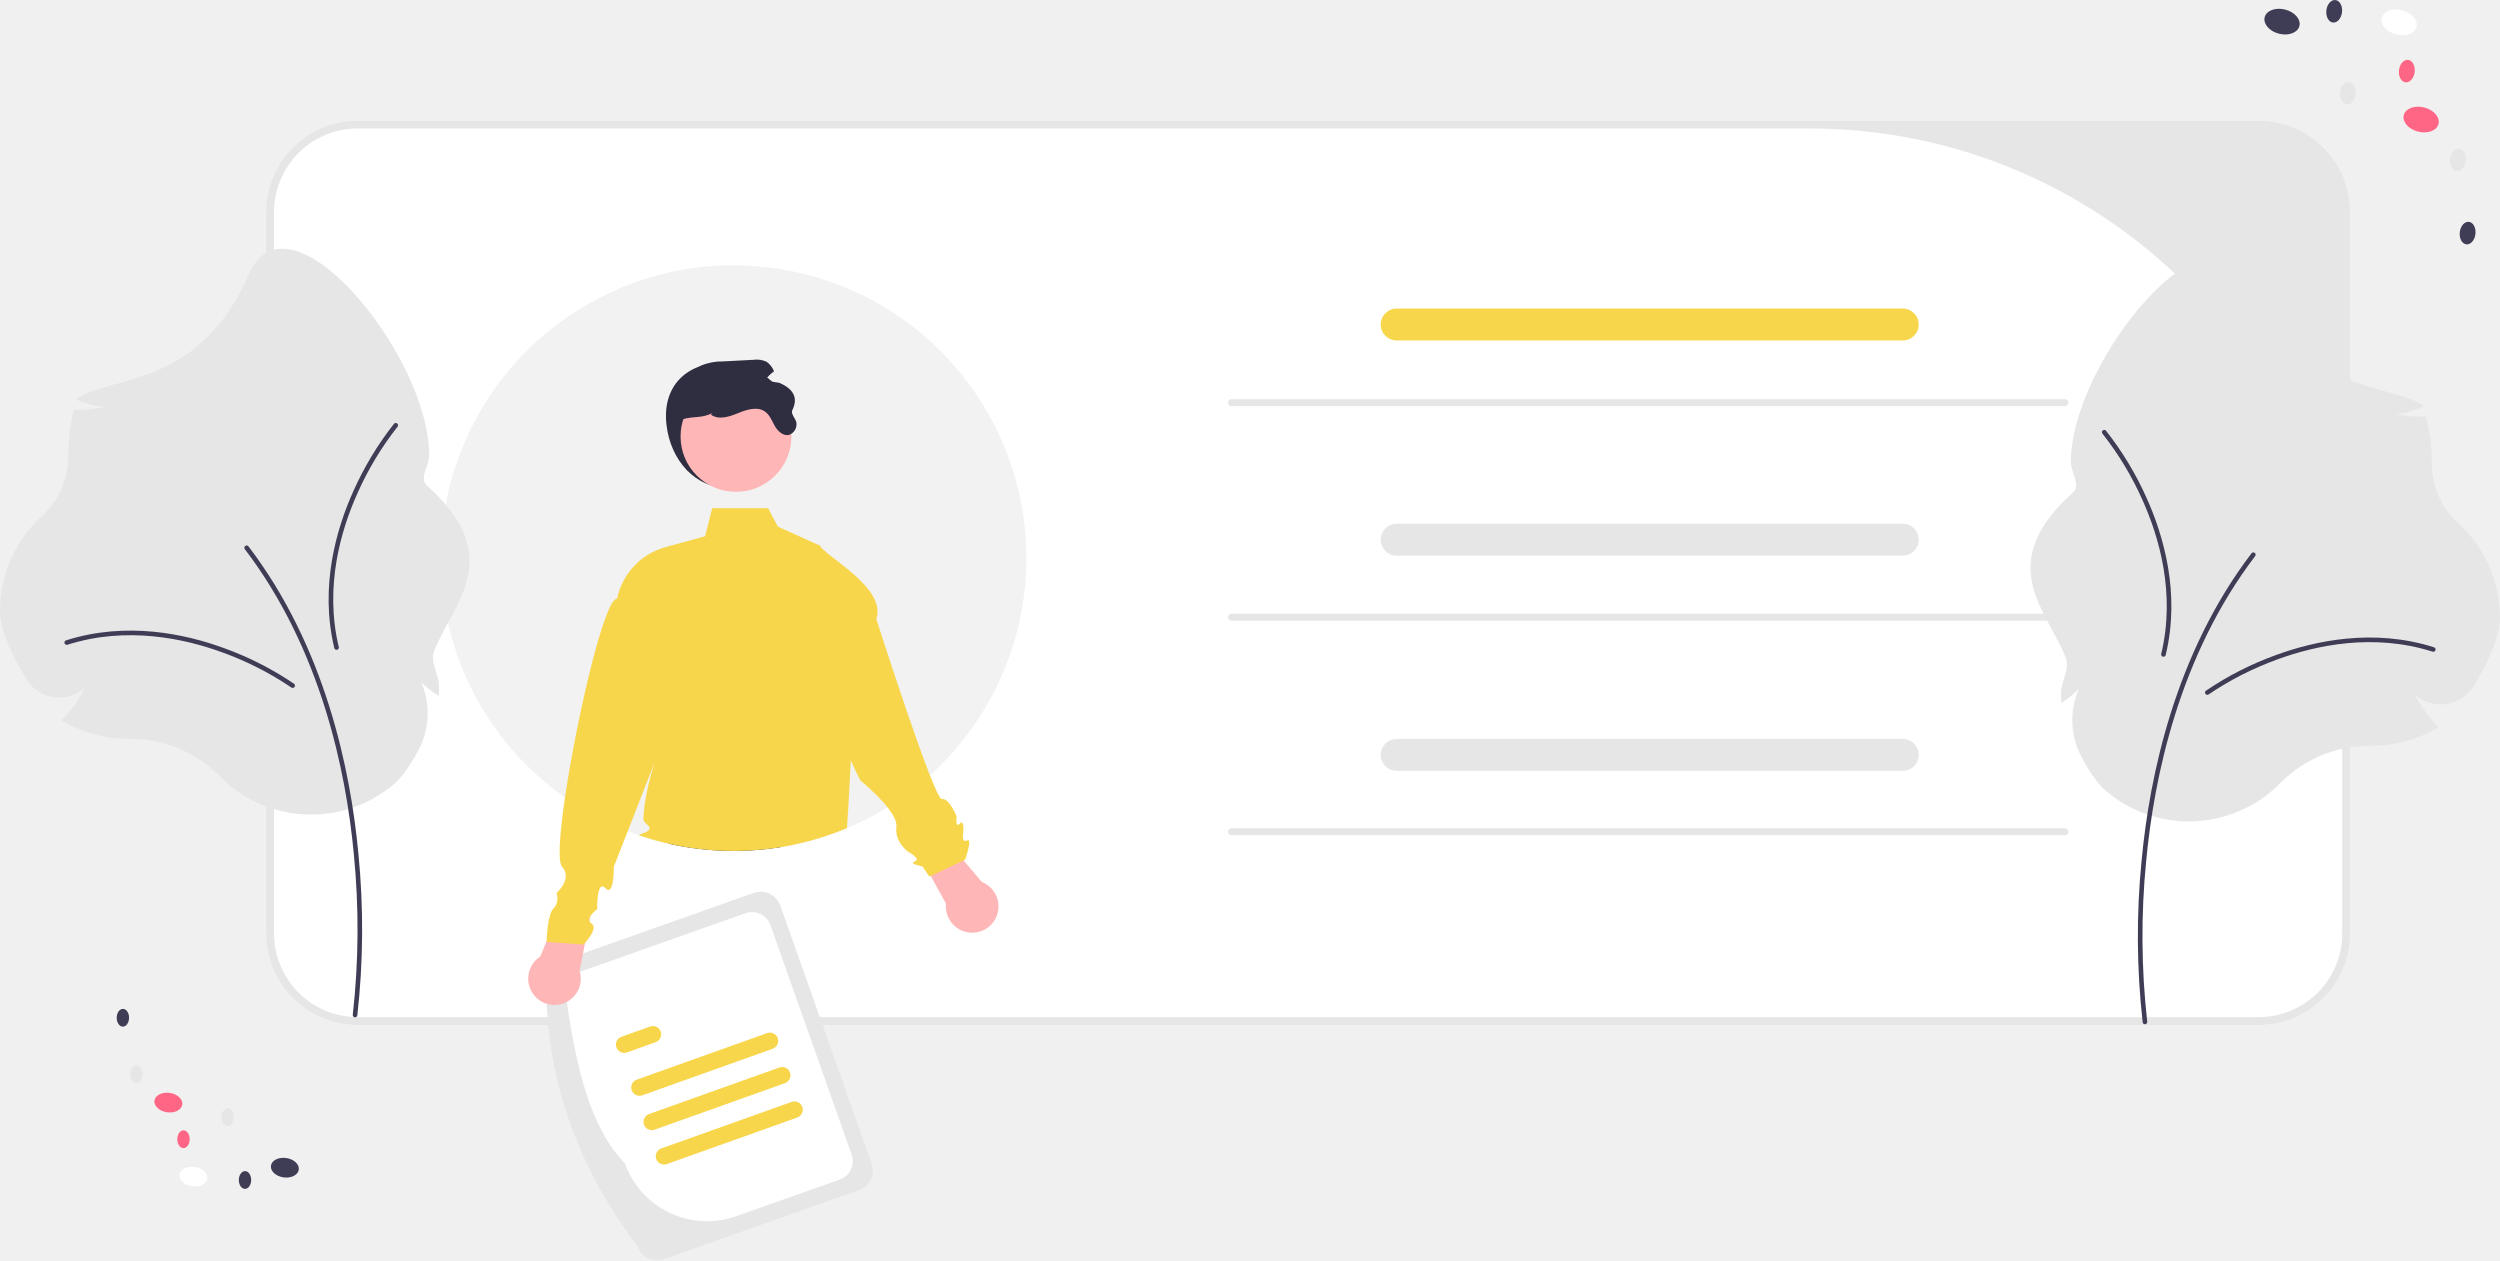
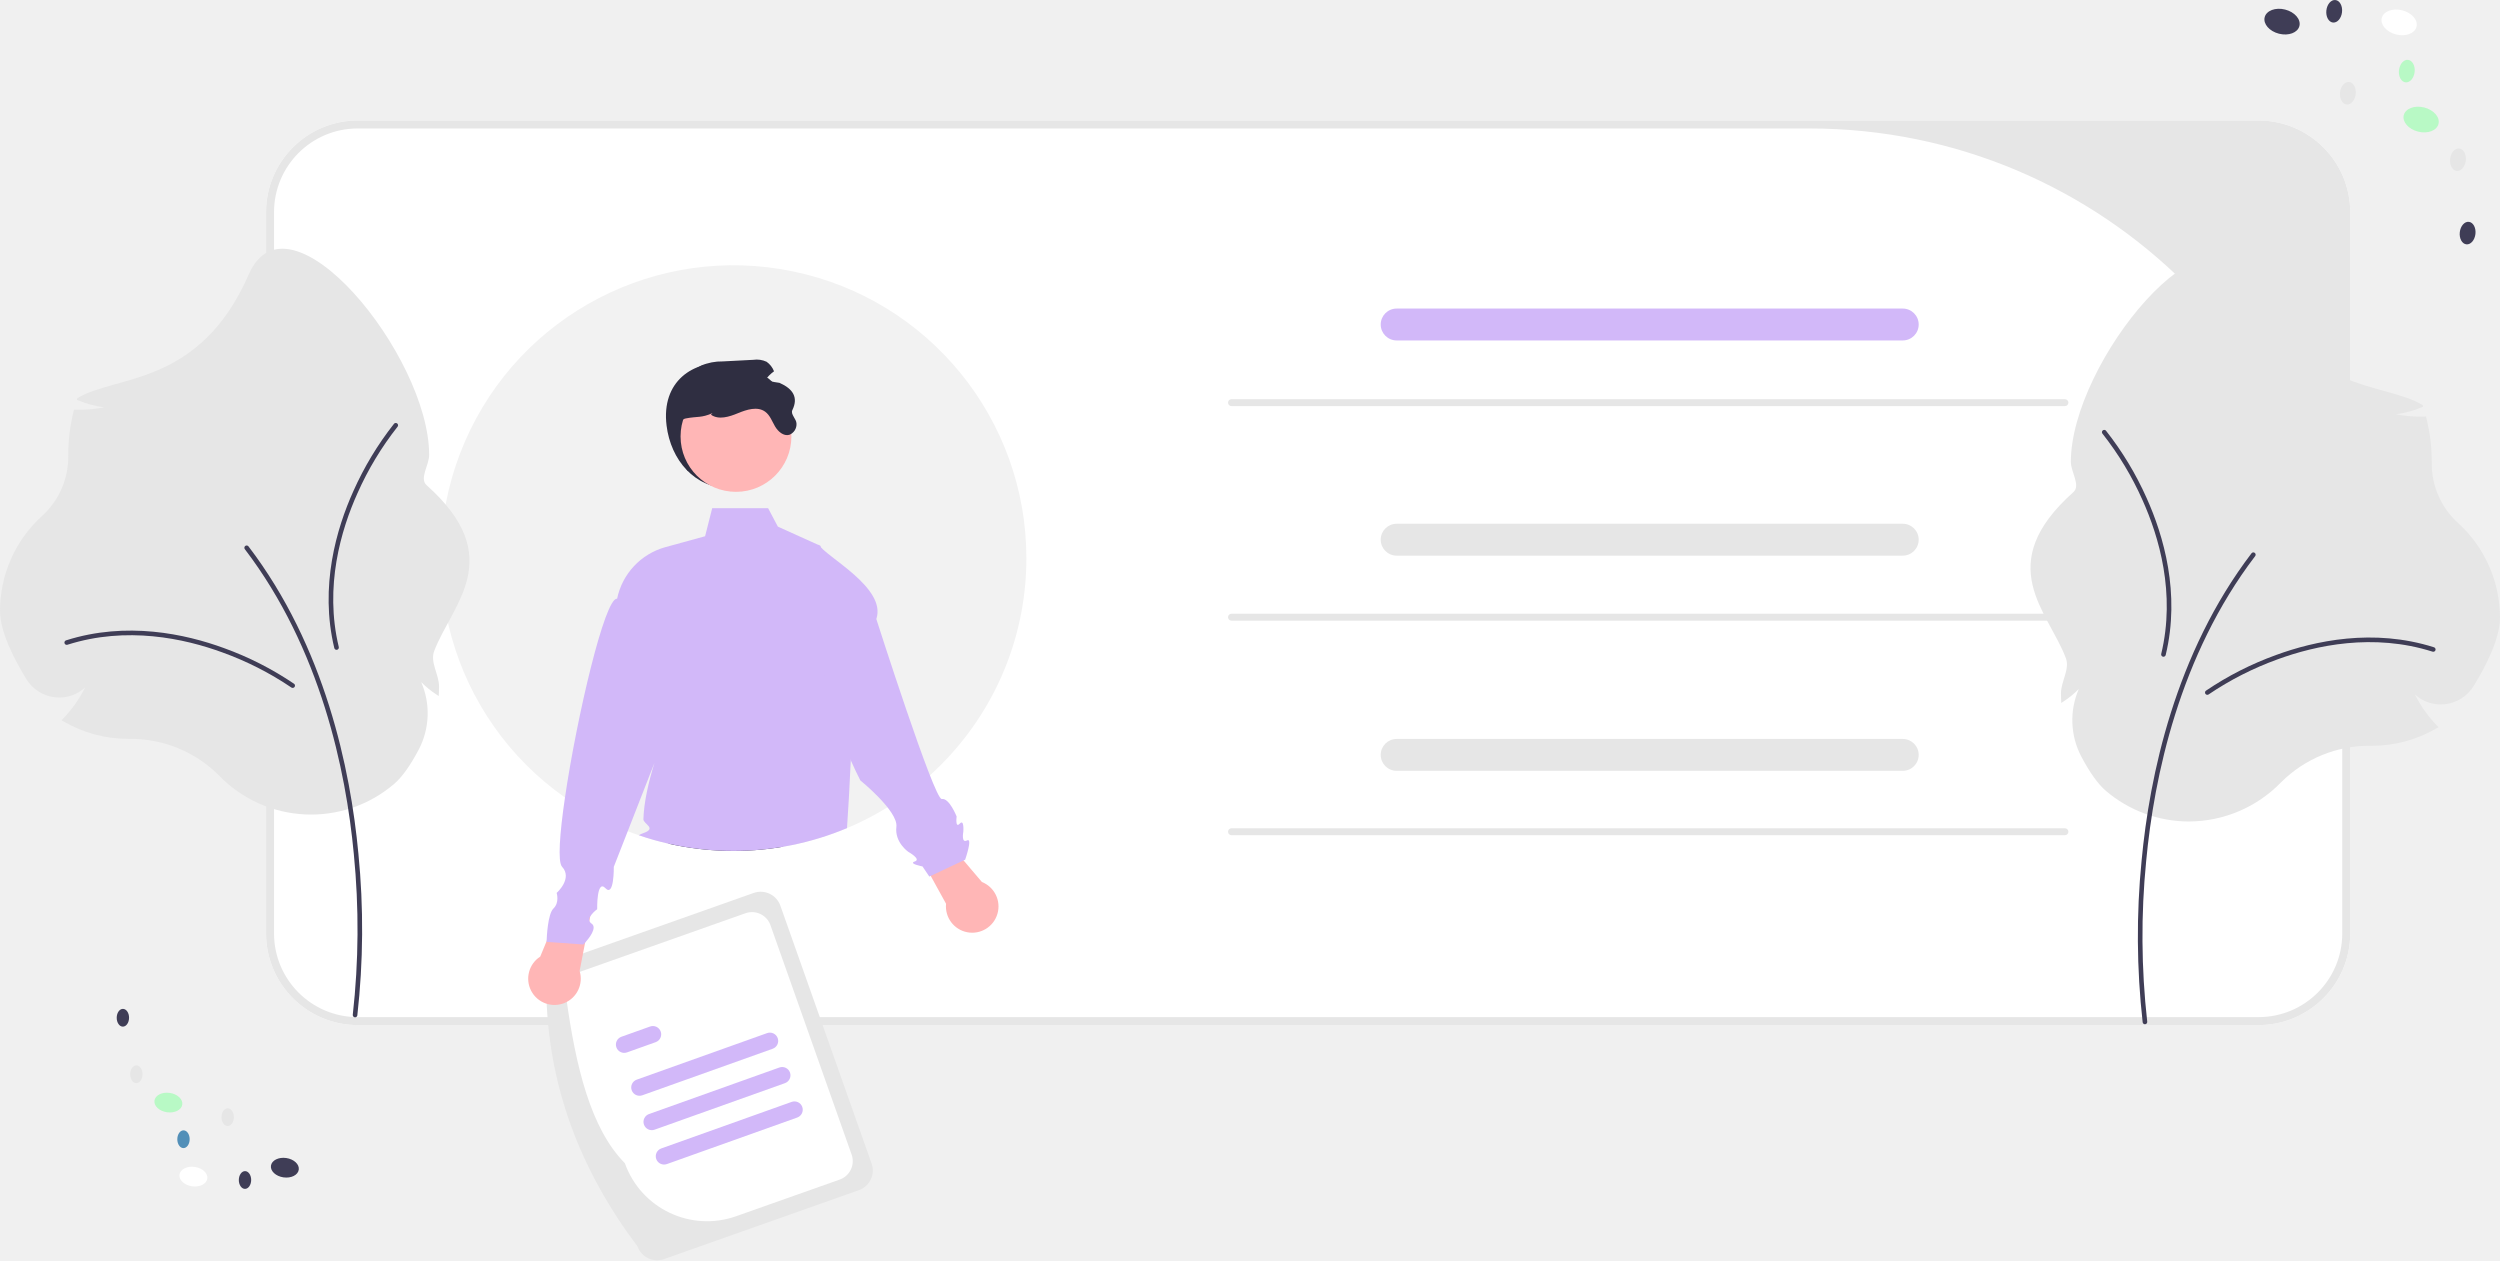
<svg xmlns="http://www.w3.org/2000/svg" data-name="Layer 1" width="722.452" height="364.196" viewBox="0 0 722.452 364.196">
  <path d="M891.457,564.133H342.148a26.516,26.516,0,0,1-26.487-26.487V329.208a26.517,26.517,0,0,1,26.487-26.487h549.309a26.517,26.517,0,0,1,26.487,26.487V537.646A26.516,26.516,0,0,1,891.457,564.133Z" transform="translate(-238.774 -267.9018)" fill="#fff" />
  <path d="M891.457,564.133H342.148a26.516,26.516,0,0,1-26.487-26.487V329.208a26.517,26.517,0,0,1,26.487-26.487h549.309a26.517,26.517,0,0,1,26.487,26.487V537.646A26.516,26.516,0,0,1,891.457,564.133ZM342.148,305.025a24.183,24.183,0,0,0-24.183,24.183V537.646a24.183,24.183,0,0,0,24.183,24.183h549.309a24.183,24.183,0,0,0,24.183-24.183V459.054A154.029,154.029,0,0,0,761.612,305.025Z" transform="translate(-238.774 -267.9018)" fill="#e6e6e6" />
  <ellipse cx="294.666" cy="607.921" rx="2.825" ry="4.061" transform="translate(-588.1214 544.0862) rotate(-81.72174)" fill="#fff" />
  <ellipse cx="321.092" cy="605.343" rx="2.825" ry="4.061" transform="translate(-562.9488 568.0293) rotate(-81.72174)" fill="#3f3d56" />
-   <ellipse cx="287.43" cy="586.528" rx="2.825" ry="4.061" transform="translate(-573.1449 518.6121) rotate(-81.72174)" fill="#ff6584" />
+   <ellipse cx="287.43" cy="586.528" rx="2.825" ry="4.061" transform="translate(-573.1449 518.6121) rotate(-81.72174)" fill="#B8F9C5" />
  <ellipse cx="278.18" cy="578.336" rx="2.567" ry="1.785" transform="translate(-541.0162 584.2334) rotate(-89.56675)" fill="#e6e6e6" />
  <ellipse cx="274.286" cy="562.013" rx="2.567" ry="1.785" transform="translate(-528.5589 564.1406) rotate(-89.56675)" fill="#3f3d56" />
  <ellipse cx="304.567" cy="590.74" rx="2.567" ry="1.785" transform="translate(-527.2322 622.9296) rotate(-89.56675)" fill="#e6e6e6" />
-   <ellipse cx="291.797" cy="597.115" rx="2.567" ry="1.785" transform="translate(-546.2814 616.4876) rotate(-89.56675)" fill="#ff6584" />
+   <ellipse cx="291.797" cy="597.115" rx="2.567" ry="1.785" transform="translate(-546.2814 616.4876) rotate(-89.56675)" fill="#528FB8" />
  <ellipse cx="309.574" cy="608.9" rx="2.567" ry="1.785" transform="translate(-540.4235 645.9587) rotate(-89.56675)" fill="#3f3d56" />
  <ellipse cx="932.083" cy="274.371" rx="3.601" ry="5.177" transform="translate(198.3725 842.589) rotate(-75.77932)" fill="#fff" />
  <ellipse cx="898.239" cy="274.153" rx="3.601" ry="5.177" transform="translate(173.0543 809.6178) rotate(-75.77932)" fill="#3f3d56" />
-   <ellipse cx="938.434" cy="302.45" rx="3.601" ry="5.177" transform="translate(175.9452 869.9261) rotate(-75.77932)" fill="#ff6584" />
+   <ellipse cx="938.434" cy="302.45" rx="3.601" ry="5.177" transform="translate(175.9452 869.9261) rotate(-75.77932)" fill="#B8F9C5" />
  <ellipse cx="949.079" cy="314.056" rx="3.272" ry="2.276" transform="translate(292.7992 954.4889) rotate(-83.62433)" fill="#e6e6e6" />
  <ellipse cx="951.862" cy="335.264" rx="3.272" ry="2.276" transform="matrix(0.11105, -0.99382, 0.99382, 0.11105, 274.1965, 976.1073)" fill="#3f3d56" />
  <ellipse cx="917.262" cy="294.848" rx="3.272" ry="2.276" transform="translate(283.6044 905.7932) rotate(-83.62433)" fill="#e6e6e6" />
-   <ellipse cx="934.294" cy="288.45" rx="3.272" ry="2.276" transform="translate(305.1036 917.0317) rotate(-83.62433)" fill="#ff6584" />
+   <ellipse cx="934.294" cy="288.45" rx="3.272" ry="2.276" transform="translate(305.1036 917.0317) rotate(-83.62433)" fill="#B8F9C5" />
  <ellipse cx="913.311" cy="271.163" rx="3.272" ry="2.276" transform="translate(303.6309 880.8123) rotate(-83.62433)" fill="#3f3d56" />
  <path d="M535.375,429.186a84.291,84.291,0,0,1-21.627,56.497v.012a86.56,86.56,0,0,1-6.242,6.265,83.405,83.405,0,0,1-7.025,5.7q-2.557,1.865-5.251,3.524-3.196,1.986-6.576,3.674-2.505,1.261-5.113,2.349a84.486,84.486,0,0,1-32.786,6.599,84.498,84.498,0,0,1-18.898-2.119,81.105,81.105,0,0,1-8.476-2.418c-1.071-.357-2.142-.748-3.201-1.163a83.499,83.499,0,0,1-18.138-9.731,84.618,84.618,0,1,1,133.331-69.188Z" transform="translate(-238.774 -267.9018)" fill="#f2f2f2" />
-   <path d="M788.633,366.284h-146.252a4.606,4.606,0,0,1,0-9.213h146.252a4.606,4.606,0,0,1,0,9.213Z" transform="translate(-238.774 -267.9018)" fill="#f8d64c" />
+   <path d="M788.633,366.284h-146.252a4.606,4.606,0,0,1,0-9.213h146.252a4.606,4.606,0,0,1,0,9.213Z" transform="translate(-238.774 -267.9018)" fill="#D2B8F9" />
  <path d="M788.633,428.47h-146.252a4.606,4.606,0,0,1,0-9.213h146.252a4.606,4.606,0,0,1,0,9.213Z" transform="translate(-238.774 -267.9018)" fill="#e6e6e6" />
  <path d="M788.633,490.656h-146.252a4.606,4.606,0,0,1,0-9.213h146.252a4.606,4.606,0,0,1,0,9.213Z" transform="translate(-238.774 -267.9018)" fill="#e6e6e6" />
  <path d="M422.995,628.076c-16.511-21.961-26.054-46.519-26.366-74.518a6.041,6.041,0,0,1,3.676-7.702l56.277-19.912a6.041,6.041,0,0,1,7.702,3.676l26.366,74.518a6.041,6.041,0,0,1-3.676,7.702L430.696,631.752A6.041,6.041,0,0,1,422.995,628.076Z" transform="translate(-238.774 -267.9018)" fill="#e6e6e6" />
  <path d="M419.348,604.041c-9.93-10.04-14.181-27.948-16.951-47.907a5.658,5.658,0,0,1,3.443-7.213l48.366-17.113a5.658,5.658,0,0,1,7.213,3.443l23.463,66.311a5.658,5.658,0,0,1-3.443,7.213L451.476,619.376A25.202,25.202,0,0,1,419.348,604.041Z" transform="translate(-238.774 -267.9018)" fill="#fff" />
-   <path d="M462.066,570.973,424.39,584.421a2.4,2.4,0,1,1-1.614-4.521L460.452,566.452a2.4,2.4,0,1,1,1.614,4.521Z" transform="translate(-238.774 -267.9018)" fill="#f8d64c" />
-   <path d="M428.254,569.066l-8.289,2.959a2.4,2.4,0,1,1-1.614-4.521l8.289-2.959a2.4,2.4,0,1,1,1.614,4.521Z" transform="translate(-238.774 -267.9018)" fill="#f8d64c" />
-   <path d="M469.16,590.849l-37.676,13.448a2.4,2.4,0,0,1-1.614-4.521l37.676-13.448a2.4,2.4,0,0,1,1.614,4.521Z" transform="translate(-238.774 -267.9018)" fill="#f8d64c" />
-   <path d="M465.613,580.911l-37.676,13.448a2.4,2.4,0,0,1-1.614-4.521l37.676-13.448a2.4,2.4,0,1,1,1.614,4.521Z" transform="translate(-238.774 -267.9018)" fill="#f8d64c" />
+   <path d="M462.066,570.973,424.39,584.421a2.4,2.4,0,1,1-1.614-4.521L460.452,566.452a2.4,2.4,0,1,1,1.614,4.521Z" transform="translate(-238.774 -267.9018)" fill="#D2B8F9" />
+   <path d="M428.254,569.066l-8.289,2.959a2.4,2.4,0,1,1-1.614-4.521l8.289-2.959a2.4,2.4,0,1,1,1.614,4.521Z" transform="translate(-238.774 -267.9018)" fill="#D2B8F9" />
+   <path d="M469.16,590.849l-37.676,13.448a2.4,2.4,0,0,1-1.614-4.521l37.676-13.448a2.4,2.4,0,0,1,1.614,4.521Z" transform="translate(-238.774 -267.9018)" fill="#D2B8F9" />
+   <path d="M465.613,580.911l-37.676,13.448a2.4,2.4,0,0,1-1.614-4.521l37.676-13.448a2.4,2.4,0,1,1,1.614,4.521Z" transform="translate(-238.774 -267.9018)" fill="#D2B8F9" />
  <path d="M431.402,390.902c1.227,9.899,8.086,18.061,18.061,18.061a18.061,18.061,0,0,0,18.061-18.061c0-9.975-8.129-17.138-18.061-18.061C438.924,371.863,429.826,378.193,431.402,390.902Z" transform="translate(-238.774 -267.9018)" fill="#2f2e41" />
  <path d="M465.185,512.572a85.234,85.234,0,0,1-33.327-.887C437.052,508.818,452.806,510.58,465.185,512.572Z" transform="translate(-238.774 -267.9018)" fill="#2f2e41" />
  <path d="M394.891,544.34l8.675-20.966,6.835,3.797-4.128,21.327a7.596,7.596,0,1,1-11.383-4.159Z" transform="translate(-238.774 -267.9018)" fill="#ffb6b6" />
-   <path d="M484.636,487.606v.012c-.311,7.301-.737,14.245-1.094,19.589a84.486,84.486,0,0,1-32.786,6.599,84.498,84.498,0,0,1-18.898-2.119,81.105,81.105,0,0,1-8.476-2.418,5.229,5.229,0,0,1,1.244-.587c4.146-1.405.046-2.683.081-4.019.127-4.883,1.474-10.744,3.213-16.364L420.181,508.104l-4.031,10.295s.138,8.89-2.418,6.173c-2.568-2.718-2.384,6.08-2.384,6.08a8.011,8.011,0,0,0-2.027,2.096,1.778,1.778,0,0,0-.242,1.232v.012a1.539,1.539,0,0,0,.645.806c1.739,1.175-.76,4.284-1.866,5.516-.299.334-.495.53-.495.53l-10.629-.76v-.207c.046-1.255.334-7.865,1.981-9.443,1.808-1.739.921-4.491.921-4.491s4.721-4.18,1.555-7.577c-1.267-1.37-.702-9.489.852-19.992,3.397-23.17,11.539-57.948,15.063-57.453a19.547,19.547,0,0,1,13.946-14.902l11.481-3.155,2.05-8.096h16.168l2.81,5.32,11.781,5.32.15.069.369.161.138.438s-.012.012,0,.012l6.553,20.579C485.499,450.052,485.384,469.837,484.636,487.606Z" transform="translate(-238.774 -267.9018)" fill="#f8d64c" />
+   <path d="M484.636,487.606v.012c-.311,7.301-.737,14.245-1.094,19.589a84.486,84.486,0,0,1-32.786,6.599,84.498,84.498,0,0,1-18.898-2.119,81.105,81.105,0,0,1-8.476-2.418,5.229,5.229,0,0,1,1.244-.587c4.146-1.405.046-2.683.081-4.019.127-4.883,1.474-10.744,3.213-16.364L420.181,508.104l-4.031,10.295s.138,8.89-2.418,6.173c-2.568-2.718-2.384,6.08-2.384,6.08a8.011,8.011,0,0,0-2.027,2.096,1.778,1.778,0,0,0-.242,1.232v.012a1.539,1.539,0,0,0,.645.806c1.739,1.175-.76,4.284-1.866,5.516-.299.334-.495.53-.495.53l-10.629-.76v-.207c.046-1.255.334-7.865,1.981-9.443,1.808-1.739.921-4.491.921-4.491s4.721-4.18,1.555-7.577c-1.267-1.37-.702-9.489.852-19.992,3.397-23.17,11.539-57.948,15.063-57.453a19.547,19.547,0,0,1,13.946-14.902l11.481-3.155,2.05-8.096h16.168l2.81,5.32,11.781,5.32.15.069.369.161.138.438s-.012.012,0,.012l6.553,20.579C485.499,450.052,485.384,469.837,484.636,487.606Z" transform="translate(-238.774 -267.9018)" fill="#D2B8F9" />
  <path d="M512.168,529.073l-10.948-19.874,7.236-2.964,14.072,16.549a7.596,7.596,0,1,1-10.36,6.288Z" transform="translate(-238.774 -267.9018)" fill="#ffb6b6" />
-   <path d="M475.344,425.25c1.948,3.499,19.758,12.499,16.671,21.534,0,0,16.732,52.348,18.908,52.006s4.299,5.066,4.299,5.066-.462,3.529.896,2.063,1.032,2.378,1.032,2.378-.65,3.393,1.073,2.471-.542,5.571-.542,5.571L507.326,521.213l-1.968-2.929s-4.205-.801-2.226-1.435-1.861-2.769-1.861-2.769-4.016-2.73-3.457-7.25-10.423-13.408-10.423-13.408c-7.55-14.906-11.68-30.21-11.666-45.997Z" transform="translate(-238.774 -267.9018)" fill="#f8d64c" />
+   <path d="M475.344,425.25c1.948,3.499,19.758,12.499,16.671,21.534,0,0,16.732,52.348,18.908,52.006s4.299,5.066,4.299,5.066-.462,3.529.896,2.063,1.032,2.378,1.032,2.378-.65,3.393,1.073,2.471-.542,5.571-.542,5.571L507.326,521.213l-1.968-2.929s-4.205-.801-2.226-1.435-1.861-2.769-1.861-2.769-4.016-2.73-3.457-7.25-10.423-13.408-10.423-13.408c-7.55-14.906-11.68-30.21-11.666-45.997Z" transform="translate(-238.774 -267.9018)" fill="#D2B8F9" />
  <circle cx="212.685" cy="126.118" r="16.015" fill="#ffb6b6" />
  <path d="M434.875,395.765c.507,3.48,3.473,8.336,2.779,8.336s-5.633-14.347-.695-15.282c3.582-.679,4.383-.083,7.731-1.535l-.472.445c2.216,1.612,5.3.618,7.829-.431,2.535-1.042,5.613-2.035,7.836-.431,1.396,1.007,1.987,2.758,2.855,4.244.868,1.493,2.473,2.904,4.126,2.445a3.266,3.266,0,0,0,2.084-3.23c-.007-1.375-1.798-2.684-1.195-3.918,1.787-3.657.18-6.149-3.716-7.87q-2.126-.323-4.251-.66a12.057,12.057,0,0,1,2.667-2.681,6.095,6.095,0,0,0-2.153-2.758,6.76,6.76,0,0,0-3.848-.556q-4.397.229-8.787.458a15.5,15.5,0,0,0-6.349,1.236c-2.417,1.243-4.001,3.668-5.154,6.134C433.576,385.255,433.986,389.715,434.875,395.765Z" transform="translate(-238.774 -267.9018)" fill="#2f2e41" />
  <path d="M835.501,385.26H594.65a1,1,0,0,1,0-2H835.501a1,1,0,0,1,0,2Z" transform="translate(-238.774 -267.9018)" fill="#e6e6e6" />
  <path d="M835.501,447.26H594.65a1,1,0,0,1,0-2H835.501a1,1,0,0,1,0,2Z" transform="translate(-238.774 -267.9018)" fill="#e6e6e6" />
  <path d="M835.501,509.26H594.65a1,1,0,0,1,0-2H835.501a1,1,0,0,1,0,2Z" transform="translate(-238.774 -267.9018)" fill="#e6e6e6" />
  <path d="M871.35,505.296a36.998,36.998,0,0,1-24.046-8.879c-2.235-1.914-4.617-5.24-7.079-9.887a22.611,22.611,0,0,1-.717-19.52,25.945,25.945,0,0,1-4.285,3.514l-.783.521-.045-.939c-.03-.611-.045-1.22-.045-1.81,0-3.476,2.629-7.004,1.417-10.217-5.111-13.542-21.32-27.001,2.172-47.96,2.173-1.939-.73-5.815-.73-8.749,0-28.748,40.63-78.482,52.146-52.136,14.201,32.492,38.669,29.017,49.508,35.728l.157.475-.463.187a27.945,27.945,0,0,1-7.425,1.975,35.407,35.407,0,0,0,8.279.694l.431-.015.105.419a52.374,52.374,0,0,1,1.555,12.674l-.002.462a23.093,23.093,0,0,0,7.628,17.219A37.084,37.084,0,0,1,961.226,446.416c0,6.094-4.142,14.094-7.617,19.732a11.158,11.158,0,0,1-8.191,5.247,10.897,10.897,0,0,1-8.794-2.841,36.036,36.036,0,0,0,6.355,8.997l.474.489-.589.343a36.971,36.971,0,0,1-18.638,5.033l-.383-.001a36.091,36.091,0,0,0-25.891,10.568A37.279,37.279,0,0,1,871.35,505.296Z" transform="translate(-238.774 -267.9018)" fill="#e6e6e6" />
  <path d="M858.62,563.89a.665.665,0,0,1-.658-.572,222.787,222.787,0,0,1-.31-46.711c2.297-24.512,9.672-59.817,31.766-88.813a.665.665,0,1,1,1.059.807c-21.903,28.745-29.219,63.792-31.5,88.131a221.28,221.28,0,0,0,.303,46.399.666.666,0,0,1-.66.759Z" transform="translate(-238.774 -267.9018)" fill="#3f3d56" />
  <path d="M876.65,468.695a.665.665,0,0,1-.392-1.204,91.709,91.709,0,0,1,20.246-10.306c11.17-4.089,28.156-7.797,45.643-2.231a.665.665,0,1,1-.404,1.268c-17.128-5.451-33.807-1.805-44.782,2.213a90.203,90.203,0,0,0-19.921,10.133A.663.663,0,0,1,876.65,468.695Z" transform="translate(-238.774 -267.9018)" fill="#3f3d56" />
  <path d="M846.196,392.845a.665.665,0,0,1,1.172-.477,91.71,91.71,0,0,1,11.738,19.451c4.883,10.847,9.804,27.522,5.513,45.364a.665.665,0,1,1-1.294-.311c4.203-17.477-.634-33.849-5.432-44.506A90.203,90.203,0,0,0,846.351,393.225.663.663,0,0,1,846.196,392.845Z" transform="translate(-238.774 -267.9018)" fill="#3f3d56" />
  <path d="M302.048,491.984A36.091,36.091,0,0,0,276.157,481.416l-.383.001A36.971,36.971,0,0,1,257.136,476.384l-.589-.343.474-.489a36.036,36.036,0,0,0,6.355-8.997,10.897,10.897,0,0,1-8.794,2.841,11.158,11.158,0,0,1-8.191-5.247c-3.475-5.638-7.617-13.638-7.617-19.732a37.084,37.084,0,0,1,12.099-27.364,23.093,23.093,0,0,0,7.628-17.219l-.002-.462a52.374,52.374,0,0,1,1.555-12.674l.105-.419.431.015a35.406,35.406,0,0,0,8.279-.694,27.945,27.945,0,0,1-7.425-1.975l-.463-.187.157-.475c10.839-6.711,35.306-3.236,49.508-35.728,11.515-26.347,52.146,23.388,52.146,52.136,0,2.933-2.903,6.81-.73,8.749,23.493,20.959,7.283,34.417,2.172,47.959-1.213,3.213,1.417,6.74,1.417,10.217,0,.59-.015,1.199-.045,1.81l-.045.939-.783-.521a25.944,25.944,0,0,1-4.285-3.514,22.611,22.611,0,0,1-.717,19.52c-2.462,4.647-4.844,7.973-7.079,9.887a36.963,36.963,0,0,1-50.648-2.433Z" transform="translate(-238.774 -267.9018)" fill="#e6e6e6" />
  <path d="M341.38,561.891a.665.665,0,0,0,.658-.572,222.787,222.787,0,0,0,.31-46.711c-2.297-24.512-9.672-59.817-31.766-88.813a.665.665,0,1,0-1.059.807c21.903,28.745,29.219,63.792,31.5,88.131a221.28,221.28,0,0,1-.303,46.399.666.666,0,0,0,.66.759Z" transform="translate(-238.774 -267.9018)" fill="#3f3d56" />
  <path d="M323.35,466.696a.665.665,0,0,0,.392-1.204,91.709,91.709,0,0,0-20.246-10.306c-11.17-4.089-28.156-7.797-45.643-2.231a.665.665,0,1,0,.404,1.268c17.128-5.451,33.807-1.805,44.782,2.213a90.203,90.203,0,0,1,19.921,10.133A.663.663,0,0,0,323.35,466.696Z" transform="translate(-238.774 -267.9018)" fill="#3f3d56" />
  <path d="M353.804,390.846a.665.665,0,0,0-1.172-.477,91.71,91.71,0,0,0-11.738,19.451c-4.883,10.847-9.804,27.522-5.513,45.364a.665.665,0,1,0,1.294-.311c-4.203-17.477.634-33.849,5.432-44.506A90.202,90.202,0,0,1,353.649,391.226.663.663,0,0,0,353.804,390.846Z" transform="translate(-238.774 -267.9018)" fill="#3f3d56" />
</svg>
